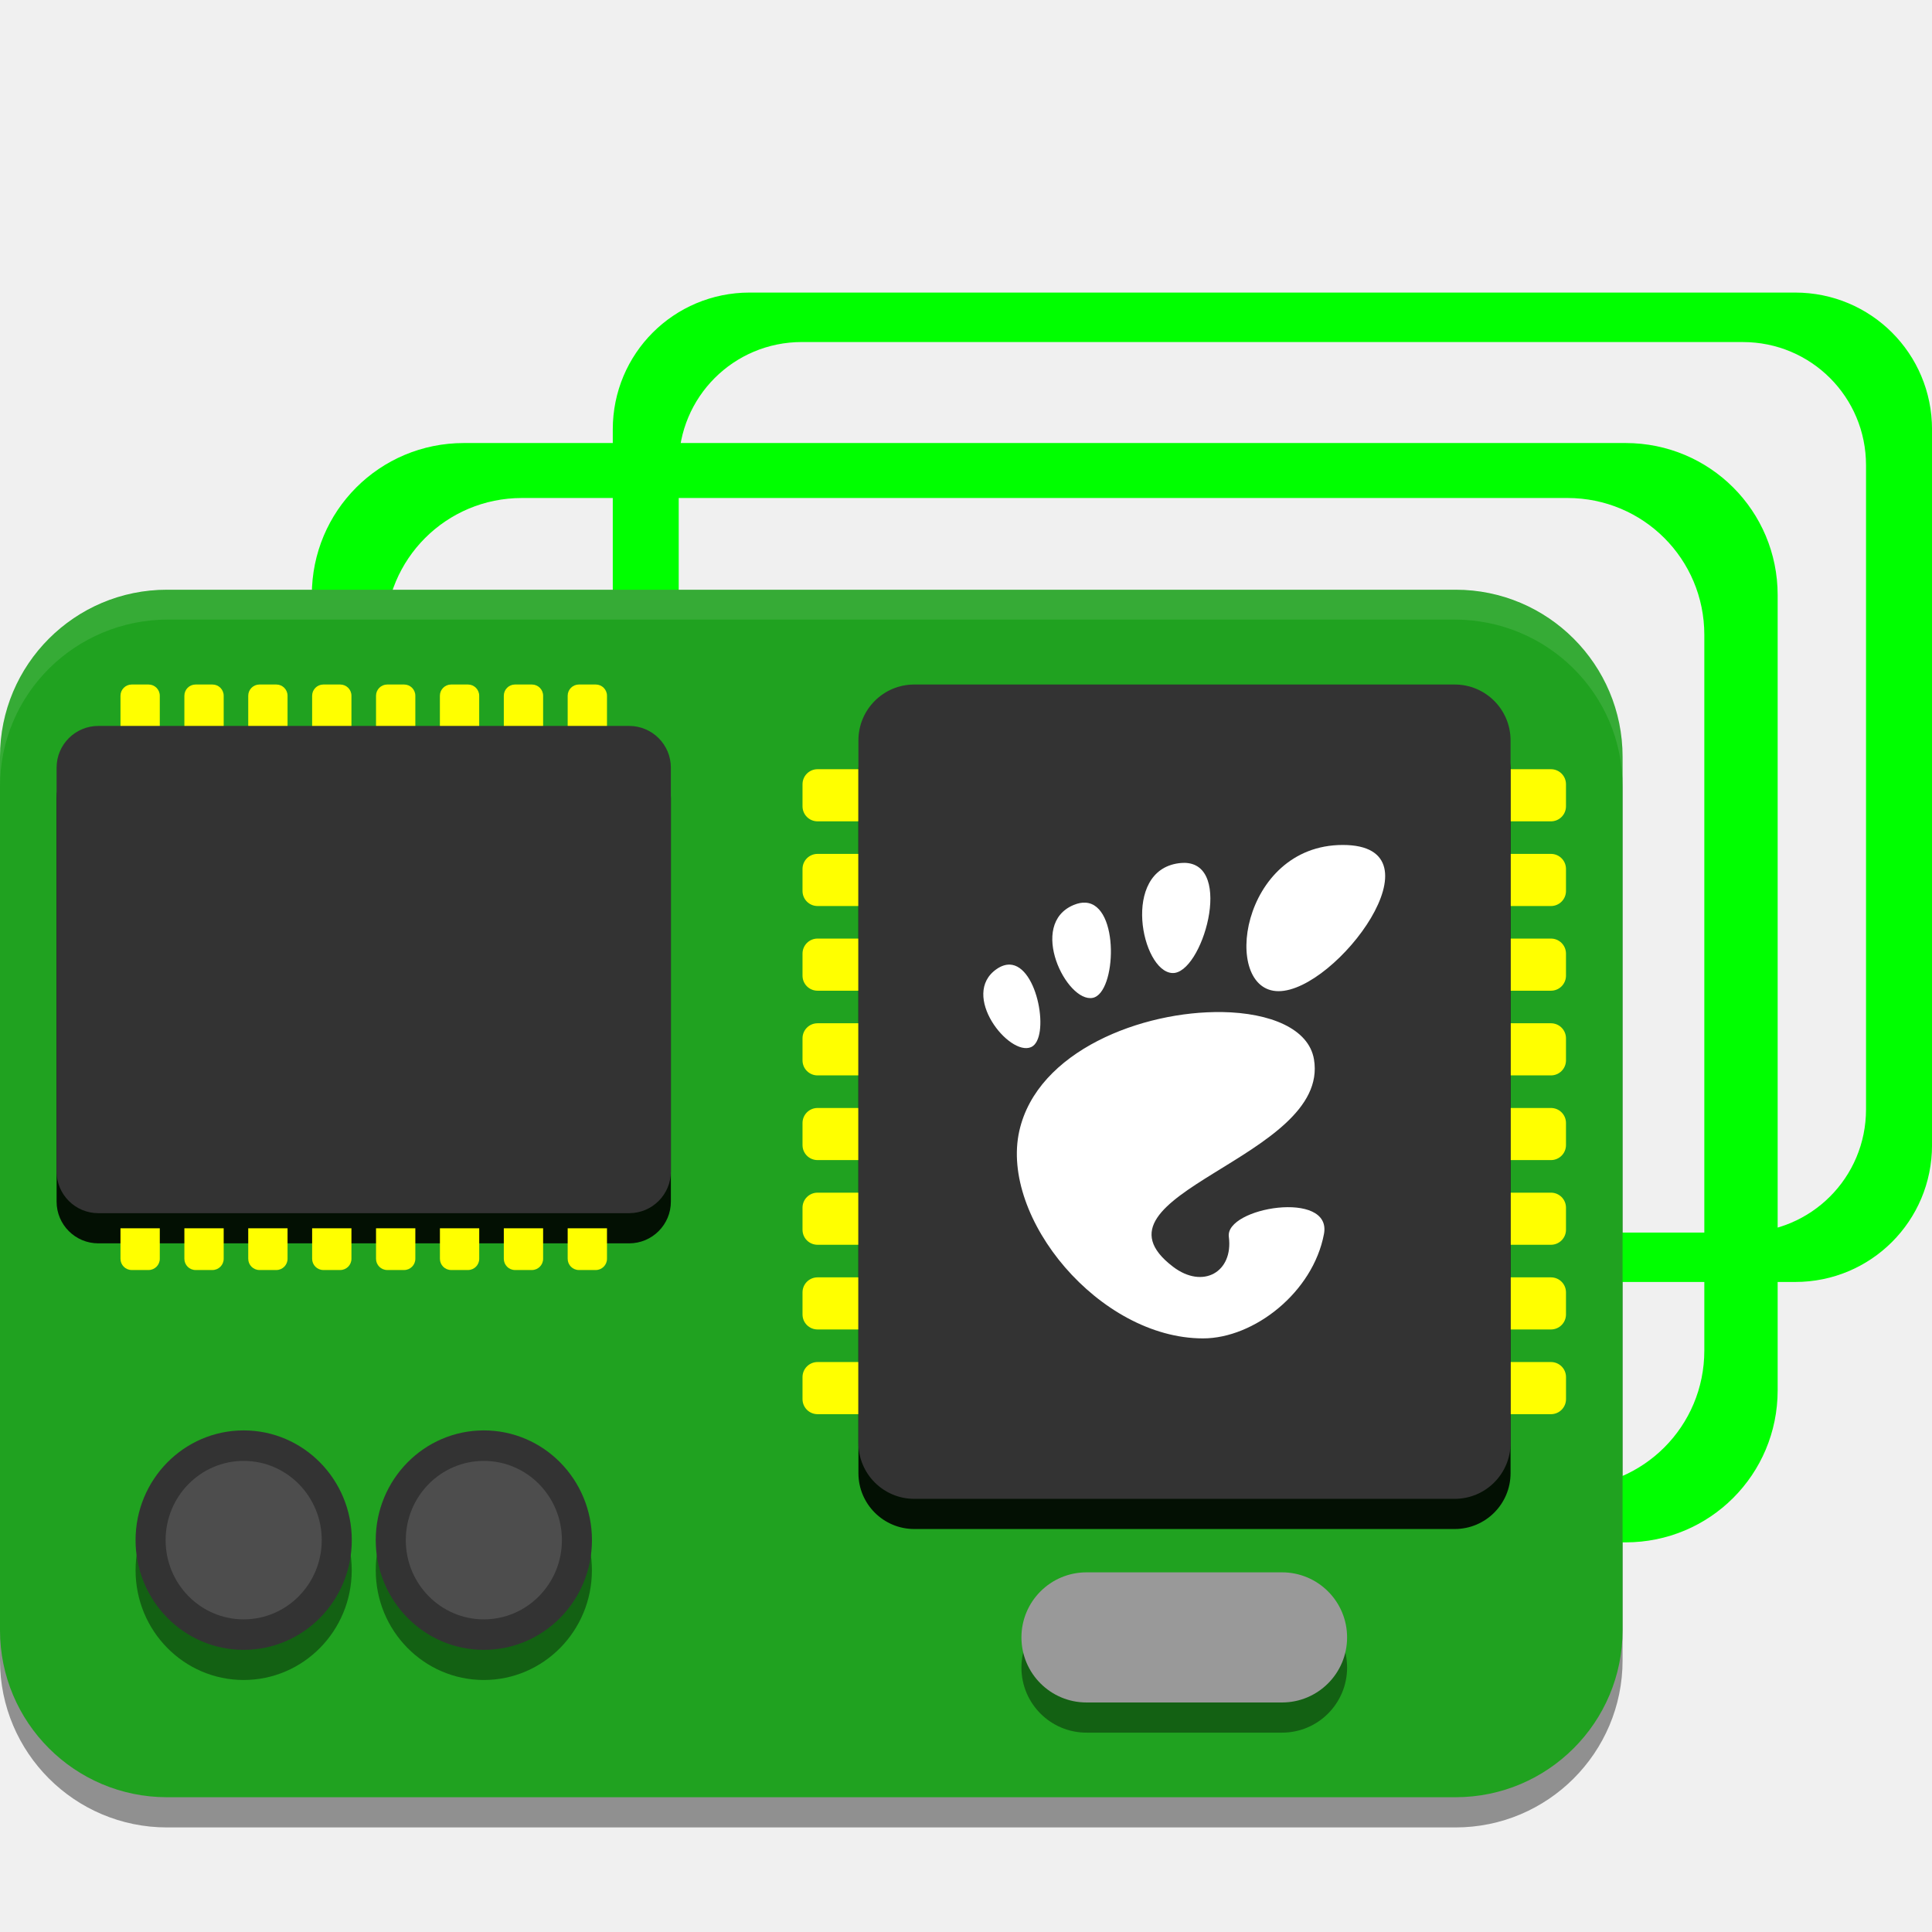
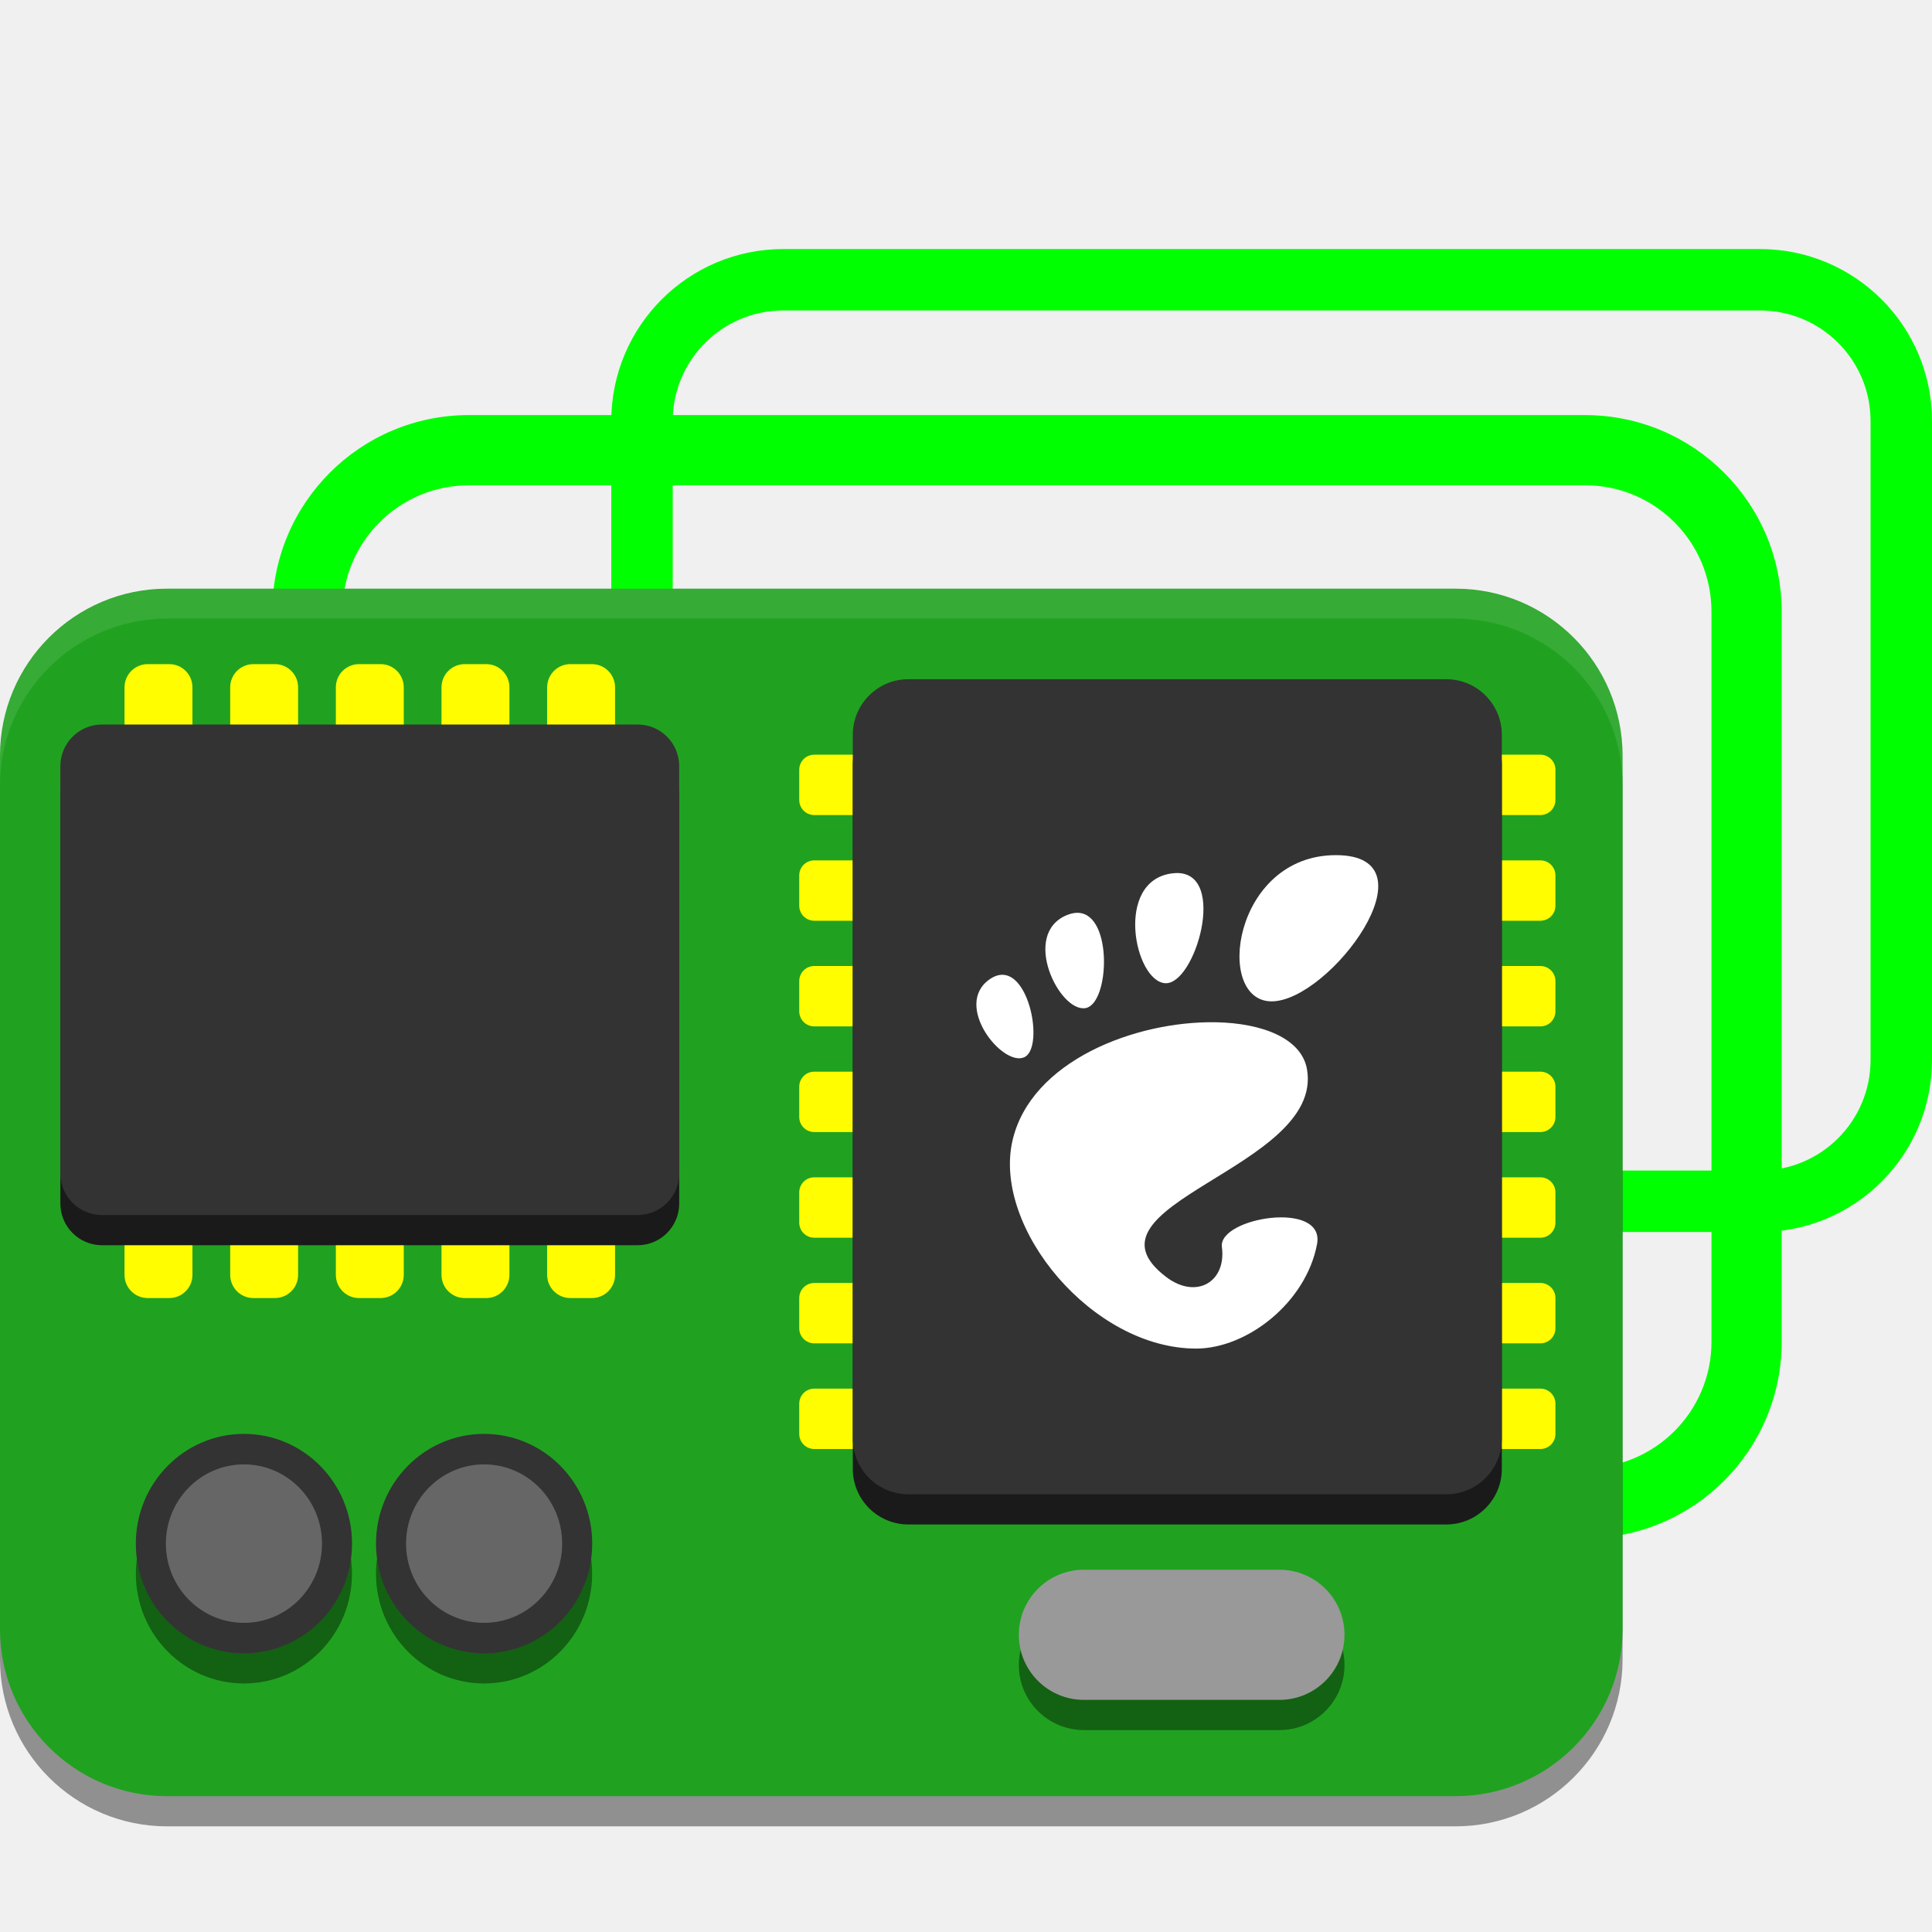
<svg xmlns="http://www.w3.org/2000/svg" id="svg8" version="1.1" viewBox="0 0 67.733 67.733" height="256" width="256">
  <defs id="defs2" />
  <g id="g5516" style="display:inline">
+     <path id="rect57" style="opacity:1;fill:#00ff00;fill-opacity:1;stroke:none;stroke-width:2.694;stroke-linecap:round;stroke-linejoin:round;paint-order:stroke markers fill" d="m 16.438,14.552 a 6.891,6.891 0 0 0 -6.891,6.891 v 25.597 a 6.891,6.891 0 0 0 6.891,6.891 h 39.134 a 6.891,6.891 0 0 0 6.891,-6.891 V 21.444 a 6.891,6.891 0 0 0 -6.891,-6.891 z m 0,2.461 h 39.134 a 4.43,4.43 0 0 1 4.43,4.43 v 25.597 a 4.43,4.43 0 0 1 -4.43,4.43 H 16.438 a 4.43,4.43 0 0 1 -4.43,-4.43 V 21.444 a 4.43,4.43 0 0 1 4.43,-4.43 z" />
+     <path id="path62" style="opacity:1;fill:#00ff00;fill-opacity:1;stroke:none;stroke-width:2.357;stroke-linecap:round;stroke-linejoin:round;paint-order:stroke markers fill" d="m 27.461,8.731 a 6.03,6.031 0 0 0 -6.03,6.031 v 22.399 a 6.03,6.031 0 0 0 6.03,6.031 H 61.703 a 6.03,6.031 0 0 0 6.03,-6.031 V 14.762 A 6.03,6.031 0 0 0 61.703,8.731 Z m 0,2.154 H 61.703 a 3.876,3.877 0 0 1 3.876,3.877 V 37.161 A 3.876,3.877 0 0 1 61.703,41.038 H 27.461 A 3.876,3.877 0 0 1 23.585,37.161 V 14.762 a 3.876,3.877 0 0 1 3.876,-3.877 z" />
    <g id="layer1" style="display:inline;opacity:0.4">
-       <rect style="display:inline;fill:#000000;stroke-width:1.333;paint-order:stroke fill markers" id="rect960" width="56.885" height="42.333" x="-6.1207203e-08" y="21.734" ry="5.856" />
+       <rect style="display:inline;fill:#000000;stroke-width:1.333;paint-order:stroke fill markers" id="rect960" width="56.885" height="42.333" x="-6.1207203e-08" y="21.696" ry="5.856" />
    </g>
-     <path id="path6940" style="fill:#00ff00;stroke-width:1.088;paint-order:stroke fill markers" d="m 26.281,10.257 c -2.658,0 -4.798,2.14 -4.798,4.798 v 25.091 c 0,2.658 2.14,4.798 4.798,4.798 h 36.654 c 2.658,0 4.799,-2.14 4.799,-4.798 V 15.055 c 0,-2.658 -2.14,-4.798 -4.799,-4.798 z m 1.833,1.735 H 61.102 c 2.392,0 4.318,1.926 4.318,4.318 v 22.582 c 0,2.392 -1.926,4.319 -4.318,4.319 H 28.113 c -2.392,0 -4.318,-1.926 -4.318,-4.319 V 16.309 c 0,-2.392 1.926,-4.318 4.318,-4.318 z" />
-     <path id="rect6461" style="fill:#00ff00;stroke-width:1.209;paint-order:stroke fill markers" d="m 16.263,15.532 c -2.954,0 -5.331,2.378 -5.331,5.331 v 27.879 c 0,2.954 2.378,5.331 5.331,5.331 h 40.727 c 2.954,0 5.332,-2.378 5.332,-5.331 V 20.863 c 0,-2.954 -2.378,-5.331 -5.332,-5.331 z m 2.036,1.927 h 36.654 c 2.658,0 4.798,2.14 4.798,4.798 v 25.091 c 0,2.658 -2.14,4.799 -4.798,4.799 H 18.3 c -2.658,0 -4.798,-2.14 -4.798,-4.799 V 22.257 c 0,-2.658 2.14,-4.798 4.798,-4.798 z" />
-     <rect style="fill:#20a220;stroke-width:1.333;paint-order:stroke fill markers;fill-opacity:1" id="rect5274" width="56.885" height="42.333" x="-6.1207203e-08" y="20.675" ry="5.856" />
+     <rect style="fill:#20a220;fill-opacity:1;stroke-width:1.333;paint-order:stroke fill markers" id="rect5274" width="56.885" height="42.333" x="-6.1207203e-08" y="20.638" ry="5.856" />
    <g id="g1028">
-       <path id="rect5404" style="display:inline;fill:#ffff00;stroke-width:2.779;paint-order:stroke fill markers" d="m 28.663,26.967 c -0.292,0 -0.528,0.235 -0.528,0.528 v 0.772 c 0,0.292 0.235,0.528 0.528,0.528 h 1.476 c 0.292,0 0.527,-0.235 0.527,-0.528 v -0.772 c 0,-0.292 -0.235,-0.528 -0.527,-0.528 z m 24.234,0 c -0.292,0 -0.527,0.235 -0.527,0.528 v 0.772 c 0,0.292 0.235,0.528 0.527,0.528 h 1.476 c 0.292,0 0.528,-0.235 0.528,-0.528 v -0.772 c 0,-0.292 -0.235,-0.528 -0.528,-0.528 z m -24.234,2.969 c -0.292,0 -0.528,0.235 -0.528,0.528 v 0.772 c 0,0.292 0.235,0.528 0.528,0.528 h 1.476 c 0.292,0 0.527,-0.235 0.527,-0.528 v -0.772 c 0,-0.292 -0.235,-0.528 -0.527,-0.528 z m 24.234,0 c -0.292,0 -0.527,0.235 -0.527,0.528 v 0.772 c 0,0.292 0.235,0.528 0.527,0.528 h 1.476 c 0.292,0 0.528,-0.235 0.528,-0.528 v -0.772 c 0,-0.292 -0.235,-0.528 -0.528,-0.528 z m -24.234,2.969 c -0.292,0 -0.528,0.235 -0.528,0.528 v 0.772 c 0,0.292 0.235,0.528 0.528,0.528 h 1.476 c 0.292,0 0.527,-0.235 0.527,-0.528 v -0.772 c 0,-0.292 -0.235,-0.528 -0.527,-0.528 z m 24.234,0 c -0.292,0 -0.527,0.235 -0.527,0.528 v 0.772 c 0,0.292 0.235,0.528 0.527,0.528 h 1.476 c 0.292,0 0.528,-0.235 0.528,-0.528 v -0.772 c 0,-0.292 -0.235,-0.528 -0.528,-0.528 z m -24.234,2.969 c -0.292,0 -0.528,0.235 -0.528,0.528 v 0.772 c 0,0.292 0.235,0.528 0.528,0.528 h 1.476 c 0.292,0 0.527,-0.235 0.527,-0.528 v -0.772 c 0,-0.292 -0.235,-0.528 -0.527,-0.528 z m 24.234,0 c -0.292,0 -0.527,0.235 -0.527,0.528 v 0.772 c 0,0.292 0.235,0.528 0.527,0.528 h 1.476 c 0.292,0 0.528,-0.235 0.528,-0.528 v -0.772 c 0,-0.292 -0.235,-0.528 -0.528,-0.528 z m -24.234,2.97 c -0.292,0 -0.528,0.235 -0.528,0.527 v 0.773 c 0,0.292 0.235,0.527 0.528,0.527 h 1.476 c 0.292,0 0.527,-0.235 0.527,-0.527 V 39.371 c 0,-0.292 -0.235,-0.527 -0.527,-0.527 z m 24.234,0 c -0.292,0 -0.527,0.235 -0.527,0.527 v 0.773 c 0,0.292 0.235,0.527 0.527,0.527 h 1.476 c 0.292,0 0.528,-0.235 0.528,-0.527 V 39.371 c 0,-0.292 -0.235,-0.527 -0.528,-0.527 z m -24.234,2.969 c -0.292,0 -0.528,0.235 -0.528,0.527 v 0.773 c 0,0.292 0.235,0.527 0.528,0.527 h 1.476 c 0.292,0 0.527,-0.235 0.527,-0.527 v -0.773 c 0,-0.292 -0.235,-0.527 -0.527,-0.527 z m 24.234,0 c -0.292,0 -0.527,0.235 -0.527,0.527 v 0.773 c 0,0.292 0.235,0.527 0.527,0.527 h 1.476 c 0.292,0 0.528,-0.235 0.528,-0.527 v -0.773 c 0,-0.292 -0.235,-0.527 -0.528,-0.527 z m -24.234,2.969 c -0.292,0 -0.528,0.235 -0.528,0.527 v 0.773 c 0,0.292 0.235,0.527 0.528,0.527 h 1.476 c 0.292,0 0.527,-0.235 0.527,-0.527 v -0.773 c 0,-0.292 -0.235,-0.527 -0.527,-0.527 z m 24.234,0 c -0.292,0 -0.527,0.235 -0.527,0.527 v 0.773 c 0,0.292 0.235,0.527 0.527,0.527 h 1.476 c 0.292,0 0.528,-0.235 0.528,-0.527 v -0.773 c 0,-0.292 -0.235,-0.527 -0.528,-0.527 z m -24.234,2.969 c -0.292,0 -0.528,0.235 -0.528,0.528 v 0.772 c 0,0.292 0.235,0.528 0.528,0.528 h 1.476 c 0.292,0 0.527,-0.235 0.527,-0.528 v -0.772 c 0,-0.292 -0.235,-0.528 -0.527,-0.528 z m 24.234,0 c -0.292,0 -0.527,0.235 -0.527,0.528 v 0.772 c 0,0.292 0.235,0.528 0.527,0.528 h 0.318 1.159 c 0.292,0 0.528,-0.235 0.528,-0.528 v -0.772 c 0,-0.292 -0.235,-0.528 -0.528,-0.528 h -1.159 z" />
+       <path id="path55" style="display:inline;fill:#fffd00;fill-opacity:1;stroke-width:2.779;paint-order:stroke fill markers" d="m 28.548,26.458 c -0.292,0 -0.528,0.235 -0.528,0.528 v 1.061 c 0,0.292 0.235,0.528 0.528,0.528 h 1.592 c 0.292,0 0.527,-0.235 0.527,-0.528 v -1.061 c 0,-0.292 -0.234,-0.528 -0.527,-0.528 z m 23.863,0 c -0.292,0 -0.527,0.235 -0.527,0.528 v 1.061 c 0,0.292 0.234,0.528 0.527,0.528 h 1.592 c 0.292,0 0.528,-0.235 0.528,-0.528 v -1.061 c 0,-0.292 -0.235,-0.528 -0.528,-0.528 z M 28.548,30.163 c -0.292,0 -0.528,0.235 -0.528,0.528 v 1.061 c 0,0.292 0.235,0.528 0.528,0.528 h 1.592 c 0.292,0 0.527,-0.235 0.527,-0.528 v -1.061 c 0,-0.292 -0.234,-0.528 -0.527,-0.528 z m 23.863,0 c -0.292,0 -0.527,0.235 -0.527,0.528 v 1.061 c 0,0.292 0.234,0.528 0.527,0.528 h 1.592 c 0.292,0 0.528,-0.235 0.528,-0.528 v -1.061 c 0,-0.292 -0.235,-0.528 -0.528,-0.528 z m -23.863,3.704 c -0.292,0 -0.528,0.235 -0.528,0.528 v 1.061 c 0,0.292 0.235,0.528 0.528,0.528 h 1.592 c 0.292,0 0.527,-0.235 0.527,-0.528 v -1.061 c 0,-0.292 -0.234,-0.528 -0.527,-0.528 z m 23.863,0 c -0.292,0 -0.527,0.235 -0.527,0.528 v 1.061 c 0,0.292 0.234,0.528 0.527,0.528 h 1.592 c 0.292,0 0.528,-0.235 0.528,-0.528 v -1.061 c 0,-0.292 -0.235,-0.528 -0.528,-0.528 z m -23.863,3.704 c -0.292,0 -0.528,0.235 -0.528,0.528 v 1.061 c 0,0.292 0.235,0.528 0.528,0.528 h 1.592 c 0.292,0 0.527,-0.235 0.527,-0.528 v -1.061 c 0,-0.292 -0.234,-0.528 -0.527,-0.528 z m 23.863,0 c -0.292,0 -0.527,0.235 -0.527,0.528 v 1.061 c 0,0.292 0.234,0.528 0.527,0.528 h 1.592 c 0.292,0 0.528,-0.235 0.528,-0.528 v -1.061 c 0,-0.292 -0.235,-0.528 -0.528,-0.528 z M 28.548,41.275 c -0.292,0 -0.528,0.235 -0.528,0.528 v 1.061 c 0,0.292 0.235,0.528 0.528,0.528 h 1.592 c 0.292,0 0.527,-0.235 0.527,-0.528 v -1.061 c 0,-0.292 -0.234,-0.528 -0.527,-0.528 z m 23.863,0 c -0.292,0 -0.527,0.235 -0.527,0.528 v 1.061 c 0,0.292 0.234,0.528 0.527,0.528 h 1.592 c 0.292,0 0.528,-0.235 0.528,-0.528 v -1.061 c 0,-0.292 -0.235,-0.528 -0.528,-0.528 z m -23.863,3.704 c -0.292,0 -0.528,0.235 -0.528,0.528 v 1.061 c 0,0.292 0.235,0.528 0.528,0.528 h 1.592 c 0.292,0 0.527,-0.235 0.527,-0.528 v -1.061 c 0,-0.292 -0.234,-0.528 -0.527,-0.528 z m 23.863,0 c -0.292,0 -0.527,0.235 -0.527,0.528 v 1.061 c 0,0.292 0.234,0.528 0.527,0.528 h 1.592 c 0.292,0 0.528,-0.235 0.528,-0.528 v -1.061 c 0,-0.292 -0.235,-0.528 -0.528,-0.528 z m -23.863,3.704 c -0.292,0 -0.528,0.235 -0.528,0.528 v 1.061 c 0,0.292 0.235,0.528 0.528,0.528 h 1.592 c 0.292,0 0.527,-0.235 0.527,-0.528 v -1.061 c 0,-0.292 -0.234,-0.528 -0.527,-0.528 z m 23.863,0 c -0.292,0 -0.527,0.235 -0.527,0.528 v 1.061 c 0,0.292 0.234,0.528 0.527,0.528 h 1.592 c 0.292,0 0.528,-0.235 0.528,-0.528 v -1.061 c 0,-0.292 -0.235,-0.528 -0.528,-0.528 z" />
      <g id="g1021">
-         <rect style="fill:#000000;stroke-width:2.99;paint-order:stroke fill markers;opacity:0.9" id="rect975" width="28.549" height="22.863" x="25.056" y="-52.958" ry="1.958" transform="rotate(90)" />
-         <rect style="fill:#333333;stroke-width:2.99;paint-order:stroke fill markers" id="rect5482" width="28.549" height="22.863" x="23.998" y="-52.958" ry="1.958" transform="rotate(90)" />
+         <rect style="fill:#1a1a1a;stroke-width:2.984;paint-order:stroke fill markers" id="rect22" width="28.575" height="22.754" x="24.871" y="-52.652" ry="1.949" transform="rotate(90)" />
+         <rect style="fill:#333333;stroke-width:2.984;paint-order:stroke fill markers" id="rect5482" width="28.575" height="22.754" x="23.812" y="-52.652" ry="1.949" transform="rotate(90)" />
      </g>
-       <path id="path5486" style="fill:#ffffff;fill-rule:nonzero;stroke:none;stroke-width:0.146;stroke-miterlimit:4" d="m 47.077,29.623 c -3.602,0 -4.278,5.126 -2.252,5.126 2.026,0 5.854,-5.126 2.252,-5.126 z m -5.566,0.628 c -0.057,-1.98e-4 -0.117,0.004 -0.181,0.012 -2.027,0.263 -1.314,3.785 -0.235,3.85 1.045,0.064 2.189,-3.856 0.416,-3.863 z m -3.45,1.395 c -0.124,-0.008 -0.262,0.016 -0.415,0.079 -1.629,0.672 -0.247,3.444 0.666,3.258 0.828,-0.169 0.946,-3.259 -0.251,-3.337 z m -2.66,2.172 c -0.142,-0.005 -0.295,0.042 -0.458,0.154 -1.304,0.9 0.439,3.076 1.206,2.738 0.672,-0.295 0.244,-2.859 -0.748,-2.893 z m 7.449,1.664 c -2.796,-0.047 -6.485,1.355 -7.115,4.169 -0.681,3.046 2.805,7.271 6.442,7.271 1.789,0 3.853,-1.614 4.239,-3.659 0.295,-1.559 -3.47,-0.934 -3.335,0.097 0.162,1.237 -0.908,1.848 -1.956,1.05 -3.337,-2.538 5.525,-3.804 4.941,-7.271 -0.182,-1.079 -1.538,-1.629 -3.216,-1.658 z" />
+       <path id="path5486" style="fill:#ffffff;fill-rule:nonzero;stroke:none;stroke-width:0.146;stroke-miterlimit:4" d="m 46.834,29.98 c -3.602,0 -4.278,5.126 -2.252,5.126 2.026,0 5.854,-5.126 2.252,-5.126 z m -5.566,0.628 c -0.057,-1.98e-4 -0.117,0.004 -0.181,0.012 -2.027,0.263 -1.314,3.785 -0.235,3.85 1.045,0.064 2.189,-3.856 0.416,-3.863 z m -3.45,1.395 c -0.124,-0.008 -0.262,0.016 -0.415,0.079 -1.629,0.672 -0.247,3.444 0.666,3.258 0.828,-0.169 0.946,-3.259 -0.251,-3.337 z m -2.66,2.172 c -0.142,-0.005 -0.295,0.042 -0.458,0.154 -1.304,0.9 0.439,3.076 1.206,2.738 0.672,-0.295 0.244,-2.859 -0.748,-2.893 z m 7.449,1.664 c -2.796,-0.047 -6.485,1.355 -7.115,4.169 -0.681,3.046 2.805,7.271 6.442,7.271 1.789,0 3.853,-1.614 4.239,-3.659 0.295,-1.559 -3.47,-0.934 -3.335,0.097 0.162,1.237 -0.908,1.848 -1.956,1.05 -3.337,-2.538 5.525,-3.804 4.941,-7.271 -0.182,-1.079 -1.538,-1.629 -3.216,-1.658 z" />
    </g>
-     <path id="circle886" style="fill:#000000;stroke-width:4.113;paint-order:stroke fill markers;opacity:0.4" d="M 32.285 193.539 A 14.321 14.535 0 0 0 17.965 208.074 A 14.321 14.535 0 0 0 32.285 222.607 A 14.321 14.535 0 0 0 46.605 208.074 A 14.321 14.535 0 0 0 32.285 193.539 z M 64.109 193.539 A 14.321 14.535 0 0 0 49.789 208.074 A 14.321 14.535 0 0 0 64.109 222.607 A 14.321 14.535 0 0 0 78.43 208.074 A 14.321 14.535 0 0 0 64.109 193.539 z " transform="scale(0.2645833)" />
-     <g id="g961">
+     <path id="circle886" style="opacity:0.4;fill:#000000;stroke-width:1.088;paint-order:stroke fill markers" d="M 8.551,51.329 A 3.789,3.846 0 0 0 4.763,55.175 3.789,3.846 0 0 0 8.551,59.02 3.789,3.846 0 0 0 12.34,55.175 3.789,3.846 0 0 0 8.551,51.329 Z m 8.42,0 a 3.789,3.846 0 0 0 -3.789,3.846 3.789,3.846 0 0 0 3.789,3.845 3.789,3.846 0 0 0 3.789,-3.845 3.789,3.846 0 0 0 -3.789,-3.846 z" />
+     <g id="g961" transform="translate(0.00930181,0.1221364)">
      <g id="g5294" transform="matrix(3.182375,0,0,3.229976,-87.86713,-86.58697)">
        <circle style="fill:#333333;stroke-width:0.339;paint-order:stroke fill markers" id="circle5290" cx="30.295" cy="43.524" r="1.191" />
-         <circle style="fill:#4d4d4d;stroke-width:0.245;paint-order:stroke fill markers" id="circle5292" cx="30.295" cy="43.524" r="0.86" />
+         <circle style="fill:#666666;stroke-width:0.245;paint-order:stroke fill markers" id="circle5292" cx="30.295" cy="43.524" r="0.86" />
      </g>
      <g id="g5304" transform="matrix(3.182375,0,0,3.229976,-79.4471,-86.58697)">
        <circle style="fill:#333333;stroke-width:0.339;paint-order:stroke fill markers" id="circle5300" cx="30.295" cy="43.524" r="1.191" />
-         <circle style="fill:#4d4d4d;stroke-width:0.245;paint-order:stroke fill markers" id="circle5302" cx="30.295" cy="43.524" r="0.86" />
+         <circle style="fill:#666666;stroke-width:0.245;paint-order:stroke fill markers" id="circle5302" cx="30.295" cy="43.524" r="0.86" />
      </g>
    </g>
-     <rect style="fill:#000000;fill-opacity:1;stroke-width:0.392;stroke-miterlimit:4;stroke-dasharray:none;paint-order:stroke fill markers;opacity:0.4" id="rect969" width="11.417" height="4.562" x="35.81" y="56.182" ry="2.281" />
-     <rect style="fill:#999999;fill-opacity:1;stroke-width:0.392;stroke-miterlimit:4;stroke-dasharray:none;paint-order:stroke fill markers" id="rect5969" width="11.417" height="4.562" x="35.81" y="55.124" ry="2.281" />
-     <path id="rect964" style="display:inline;opacity:0.1;fill:#ffffff;stroke-width:1.333;paint-order:stroke fill markers" d="M 5.901,20.675 C 2.632,20.675 0,23.287 0,26.531 v 1.046 C 0,24.333 2.632,21.721 5.901,21.721 H 50.984 c 3.269,0 5.901,2.612 5.901,5.856 v -1.046 c 0,-3.244 -2.632,-5.856 -5.901,-5.856 z" />
-     <g id="g872">
-       <path id="rect5322" style="display:inline;fill:#ffff00;stroke-width:2.086;paint-order:stroke fill markers" d="m 4.618,23.998 c -0.218,0 -0.394,0.176 -0.394,0.394 v 1.102 c 0,0.218 0.176,0.394 0.394,0.394 h 0.59 c 0.218,0 0.394,-0.176 0.394,-0.394 v -1.102 c 0,-0.218 -0.176,-0.394 -0.394,-0.394 z m 2.239,0 c -0.218,0 -0.393,0.176 -0.393,0.394 v 1.102 c 0,0.218 0.175,0.394 0.393,0.394 h 0.591 c 0.218,0 0.394,-0.176 0.394,-0.394 v -1.102 c 0,-0.218 -0.175,-0.394 -0.394,-0.394 z m 2.24,0 c -0.218,0 -0.394,0.176 -0.394,0.394 v 1.102 c 0,0.218 0.176,0.394 0.394,0.394 h 0.59 c 0.218,0 0.394,-0.176 0.394,-0.394 v -1.102 c 0,-0.218 -0.176,-0.394 -0.394,-0.394 z m 2.24,0 c -0.218,0 -0.394,0.176 -0.394,0.394 v 1.102 c 0,0.218 0.176,0.394 0.394,0.394 h 0.59 c 0.218,0 0.394,-0.176 0.394,-0.394 v -1.102 c 0,-0.218 -0.175,-0.394 -0.394,-0.394 z m 2.24,0 c -0.218,0 -0.394,0.176 -0.394,0.394 v 1.102 c 0,0.218 0.176,0.394 0.394,0.394 h 0.59 c 0.218,0 0.394,-0.176 0.394,-0.394 v -1.102 c 0,-0.218 -0.175,-0.394 -0.394,-0.394 z m 2.239,0 c -0.218,0 -0.394,0.176 -0.394,0.394 v 1.102 c 0,0.218 0.175,0.394 0.394,0.394 h 0.59 c 0.218,0 0.394,-0.176 0.394,-0.394 v -1.102 c 0,-0.218 -0.176,-0.394 -0.394,-0.394 z m 2.24,0 c -0.218,0 -0.393,0.176 -0.393,0.394 v 1.102 c 0,0.218 0.175,0.394 0.393,0.394 h 0.591 c 0.218,0 0.394,-0.176 0.394,-0.394 v -1.102 c 0,-0.218 -0.175,-0.394 -0.394,-0.394 z m 2.24,0 c -0.218,0 -0.394,0.176 -0.394,0.394 v 1.102 c 0,0.218 0.176,0.394 0.394,0.394 h 0.59 c 0.218,0 0.394,-0.176 0.394,-0.394 v -1.102 c 0,-0.218 -0.176,-0.394 -0.394,-0.394 z" />
+     <rect style="opacity:0.4;fill:#000000;fill-opacity:1;stroke-width:0.392;stroke-miterlimit:4;stroke-dasharray:none;paint-order:stroke fill markers" id="rect969" width="11.417" height="4.562" x="35.719" y="56.092" ry="2.281" />
+     <rect style="fill:#999999;fill-opacity:1;stroke-width:0.392;stroke-miterlimit:4;stroke-dasharray:none;paint-order:stroke fill markers" id="rect5969" width="11.417" height="4.562" x="35.719" y="55.033" ry="2.281" />
+     <path id="rect964" style="display:inline;opacity:0.1;fill:#ffffff;stroke-width:1.333;paint-order:stroke fill markers" d="M 5.901,20.637 C 2.632,20.637 0,23.249 0,26.493 V 27.539 C 0,24.295 2.632,21.684 5.901,21.684 H 50.984 c 3.269,0 5.901,2.612 5.901,5.856 v -1.046 c 0,-3.244 -2.632,-5.856 -5.901,-5.856 z" />
+     <g id="g872" transform="translate(0.1322916)">
+       <path id="path17" style="fill:#fffd00;fill-opacity:1;stroke-width:5.563;stroke-linecap:round;stroke-linejoin:round;paint-order:stroke markers fill" d="M 5.048 23.283 C 4.597 23.283 4.233 23.647 4.233 24.098 L 4.233 25.665 L 6.615 25.665 L 6.615 24.098 C 6.615 23.647 6.251 23.283 5.8 23.283 L 5.048 23.283 z M 8.752 23.283 C 8.301 23.283 7.938 23.647 7.938 24.098 L 7.938 25.665 L 10.319 25.665 L 10.319 24.098 C 10.319 23.647 9.955 23.283 9.504 23.283 L 8.752 23.283 z M 12.456 23.283 C 12.005 23.283 11.642 23.647 11.642 24.098 L 11.642 25.665 L 14.023 25.665 L 14.023 24.098 C 14.023 23.647 13.66 23.283 13.208 23.283 L 12.456 23.283 z M 16.16 23.283 C 15.709 23.283 15.346 23.647 15.346 24.098 L 15.346 25.665 L 17.727 25.665 L 17.727 24.098 C 17.727 23.647 17.364 23.283 16.913 23.283 L 16.16 23.283 z M 19.864 23.283 C 19.413 23.283 19.05 23.647 19.05 24.098 L 19.05 25.665 L 21.431 25.665 L 21.431 24.098 C 21.431 23.647 21.068 23.283 20.617 23.283 L 19.864 23.283 z M 4.233 43.127 L 4.233 44.694 C 4.233 45.145 4.597 45.508 5.048 45.508 L 5.8 45.508 C 6.251 45.508 6.615 45.145 6.615 44.694 L 6.615 43.127 L 4.233 43.127 z M 7.938 43.127 L 7.938 44.694 C 7.938 45.145 8.301 45.508 8.752 45.508 L 9.504 45.508 C 9.955 45.508 10.319 45.145 10.319 44.694 L 10.319 43.127 L 7.938 43.127 z M 11.642 43.127 L 11.642 44.694 C 11.642 45.145 12.005 45.508 12.456 45.508 L 13.208 45.508 C 13.66 45.508 14.023 45.145 14.023 44.694 L 14.023 43.127 L 11.642 43.127 z M 15.346 43.127 L 15.346 44.694 C 15.346 45.145 15.709 45.508 16.16 45.508 L 16.913 45.508 C 17.364 45.508 17.727 45.145 17.727 44.694 L 17.727 43.127 L 15.346 43.127 z M 19.05 43.127 L 19.05 44.694 C 19.05 45.145 19.413 45.508 19.864 45.508 L 20.617 45.508 C 21.068 45.508 21.431 45.145 21.431 44.694 L 21.431 43.127 L 19.05 43.127 z " />
+       <g id="g22" transform="translate(0,1.058333)" style="fill:#1a1a1a">
+         <path id="path22" style="fill:#1a1a1a;stroke-width:2.245;paint-order:stroke fill markers" d="m 3.447,25.4 18.77,2.1e-5 c 0.81,1e-6 1.463,0.652 1.463,1.463 v 14.272 c 0,0.81 -0.652,1.463 -1.463,1.463 L 3.447,42.598 C 2.637,42.598 1.984,41.945 1.984,41.135 V 26.863 c 0,-0.81 0.652,-1.463 1.463,-1.463 z" />
+       </g>
      <g id="g1006">
-         <rect style="opacity:0.9;fill:#000000;stroke-width:2.245;paint-order:stroke fill markers" id="rect965" width="21.536" height="17.082" x="1.984" y="26.508" ry="1.463" />
-         <rect style="fill:#333333;stroke-width:2.245;paint-order:stroke fill markers" id="rect5400" width="21.536" height="17.082" x="1.984" y="25.45" ry="1.463" />
+         <path id="rect5400" style="fill:#333333;stroke-width:2.245;paint-order:stroke fill markers" d="m 3.447,25.4 18.77,2.1e-5 c 0.81,1e-6 1.463,0.652 1.463,1.463 v 14.272 c 0,0.81 -0.652,1.463 -1.463,1.463 L 3.447,42.598 C 2.637,42.598 1.984,41.945 1.984,41.135 V 26.863 c 0,-0.81 0.652,-1.463 1.463,-1.463 z" />
      </g>
-       <path id="path986" style="display:inline;fill:#ffff00;stroke-width:2.086;paint-order:stroke fill markers" d="m 4.224,43.061 v 1.07 c 0,0.218 0.176,0.394 0.394,0.394 h 0.59 c 0.218,0 0.394,-0.176 0.394,-0.394 v -1.07 z m 2.24,0 v 1.07 c 0,0.218 0.175,0.394 0.393,0.394 h 0.591 c 0.218,0 0.394,-0.176 0.394,-0.394 v -1.07 z m 2.239,0 v 1.07 c 0,0.218 0.176,0.394 0.394,0.394 h 0.59 c 0.218,0 0.394,-0.176 0.394,-0.394 v -1.07 z m 2.24,0 v 1.07 c 0,0.218 0.176,0.394 0.394,0.394 h 0.59 c 0.218,0 0.394,-0.176 0.394,-0.394 v -1.07 z m 2.24,0 v 1.07 c 0,0.218 0.176,0.394 0.394,0.394 h 0.59 c 0.218,0 0.394,-0.176 0.394,-0.394 v -1.07 z m 2.24,0 v 1.07 c 0,0.218 0.175,0.394 0.394,0.394 h 0.59 c 0.218,0 0.394,-0.176 0.394,-0.394 v -1.07 z m 2.24,0 v 1.07 c 0,0.218 0.175,0.394 0.393,0.394 h 0.591 c 0.218,0 0.394,-0.176 0.394,-0.394 v -1.07 z m 2.239,0 v 0.204 0.866 c 0,0.218 0.176,0.394 0.394,0.394 h 0.59 c 0.218,0 0.394,-0.176 0.394,-0.394 v -0.866 -0.204 z" />
    </g>
  </g>
</svg>
